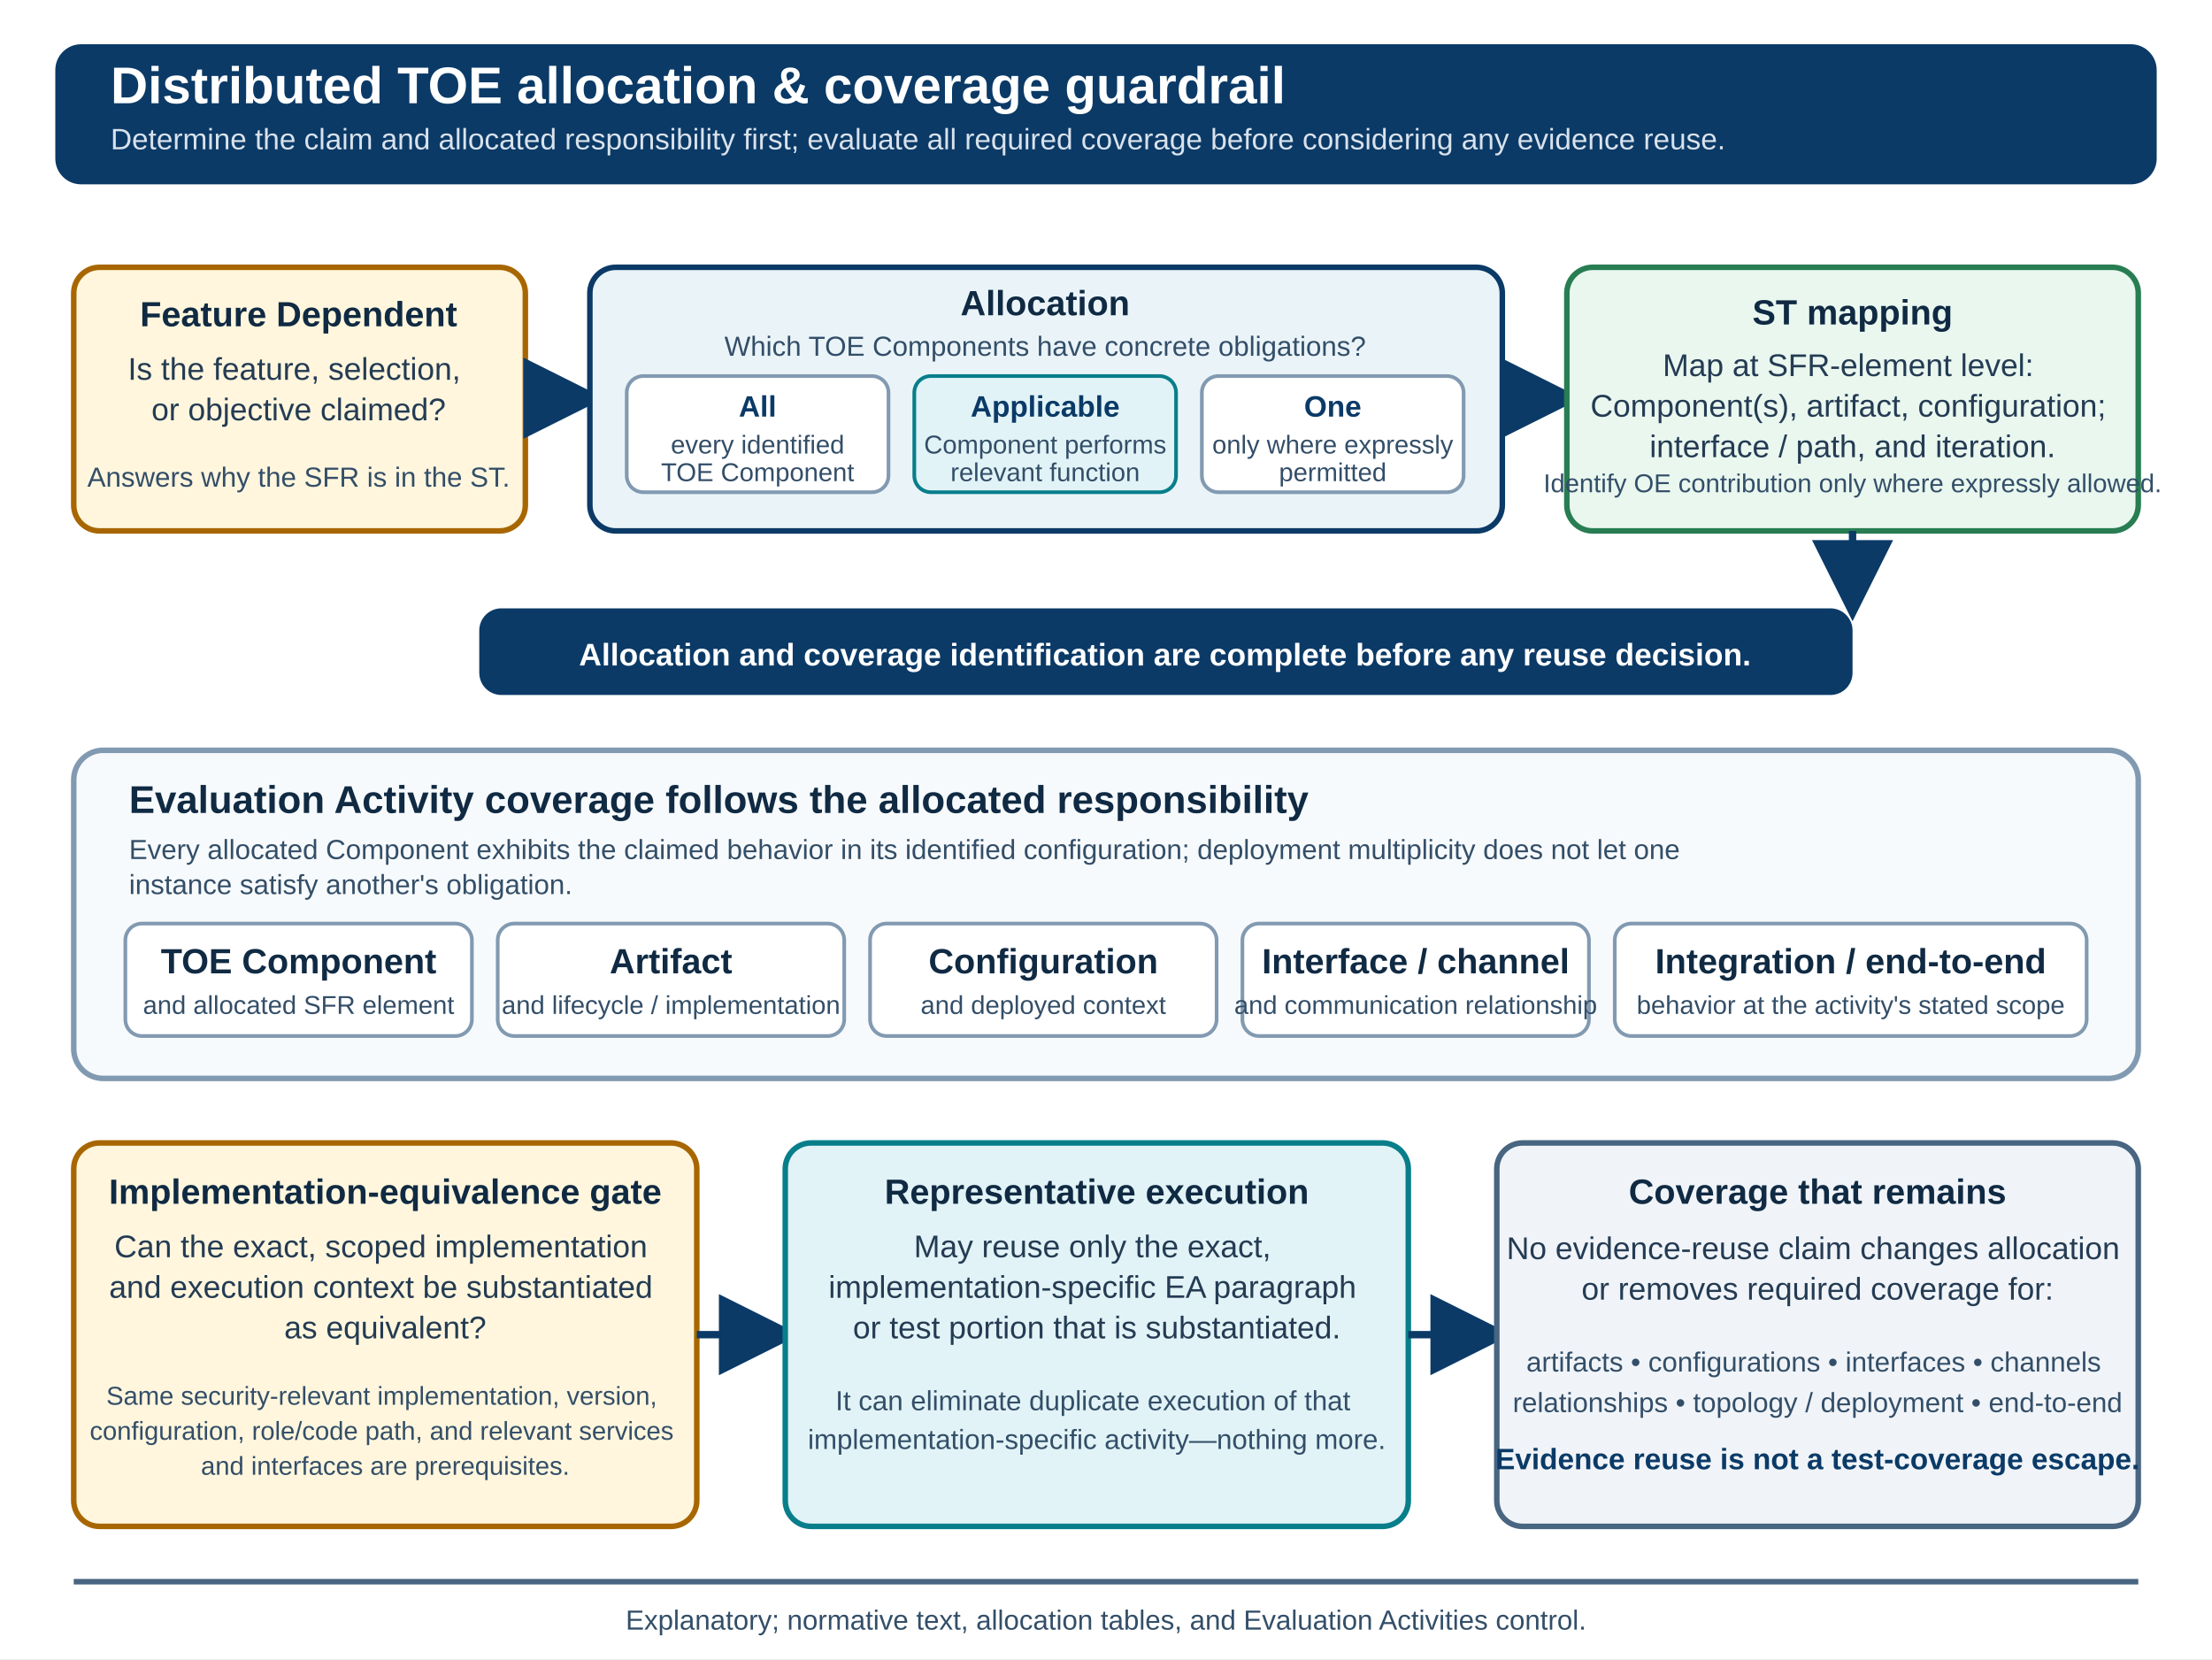
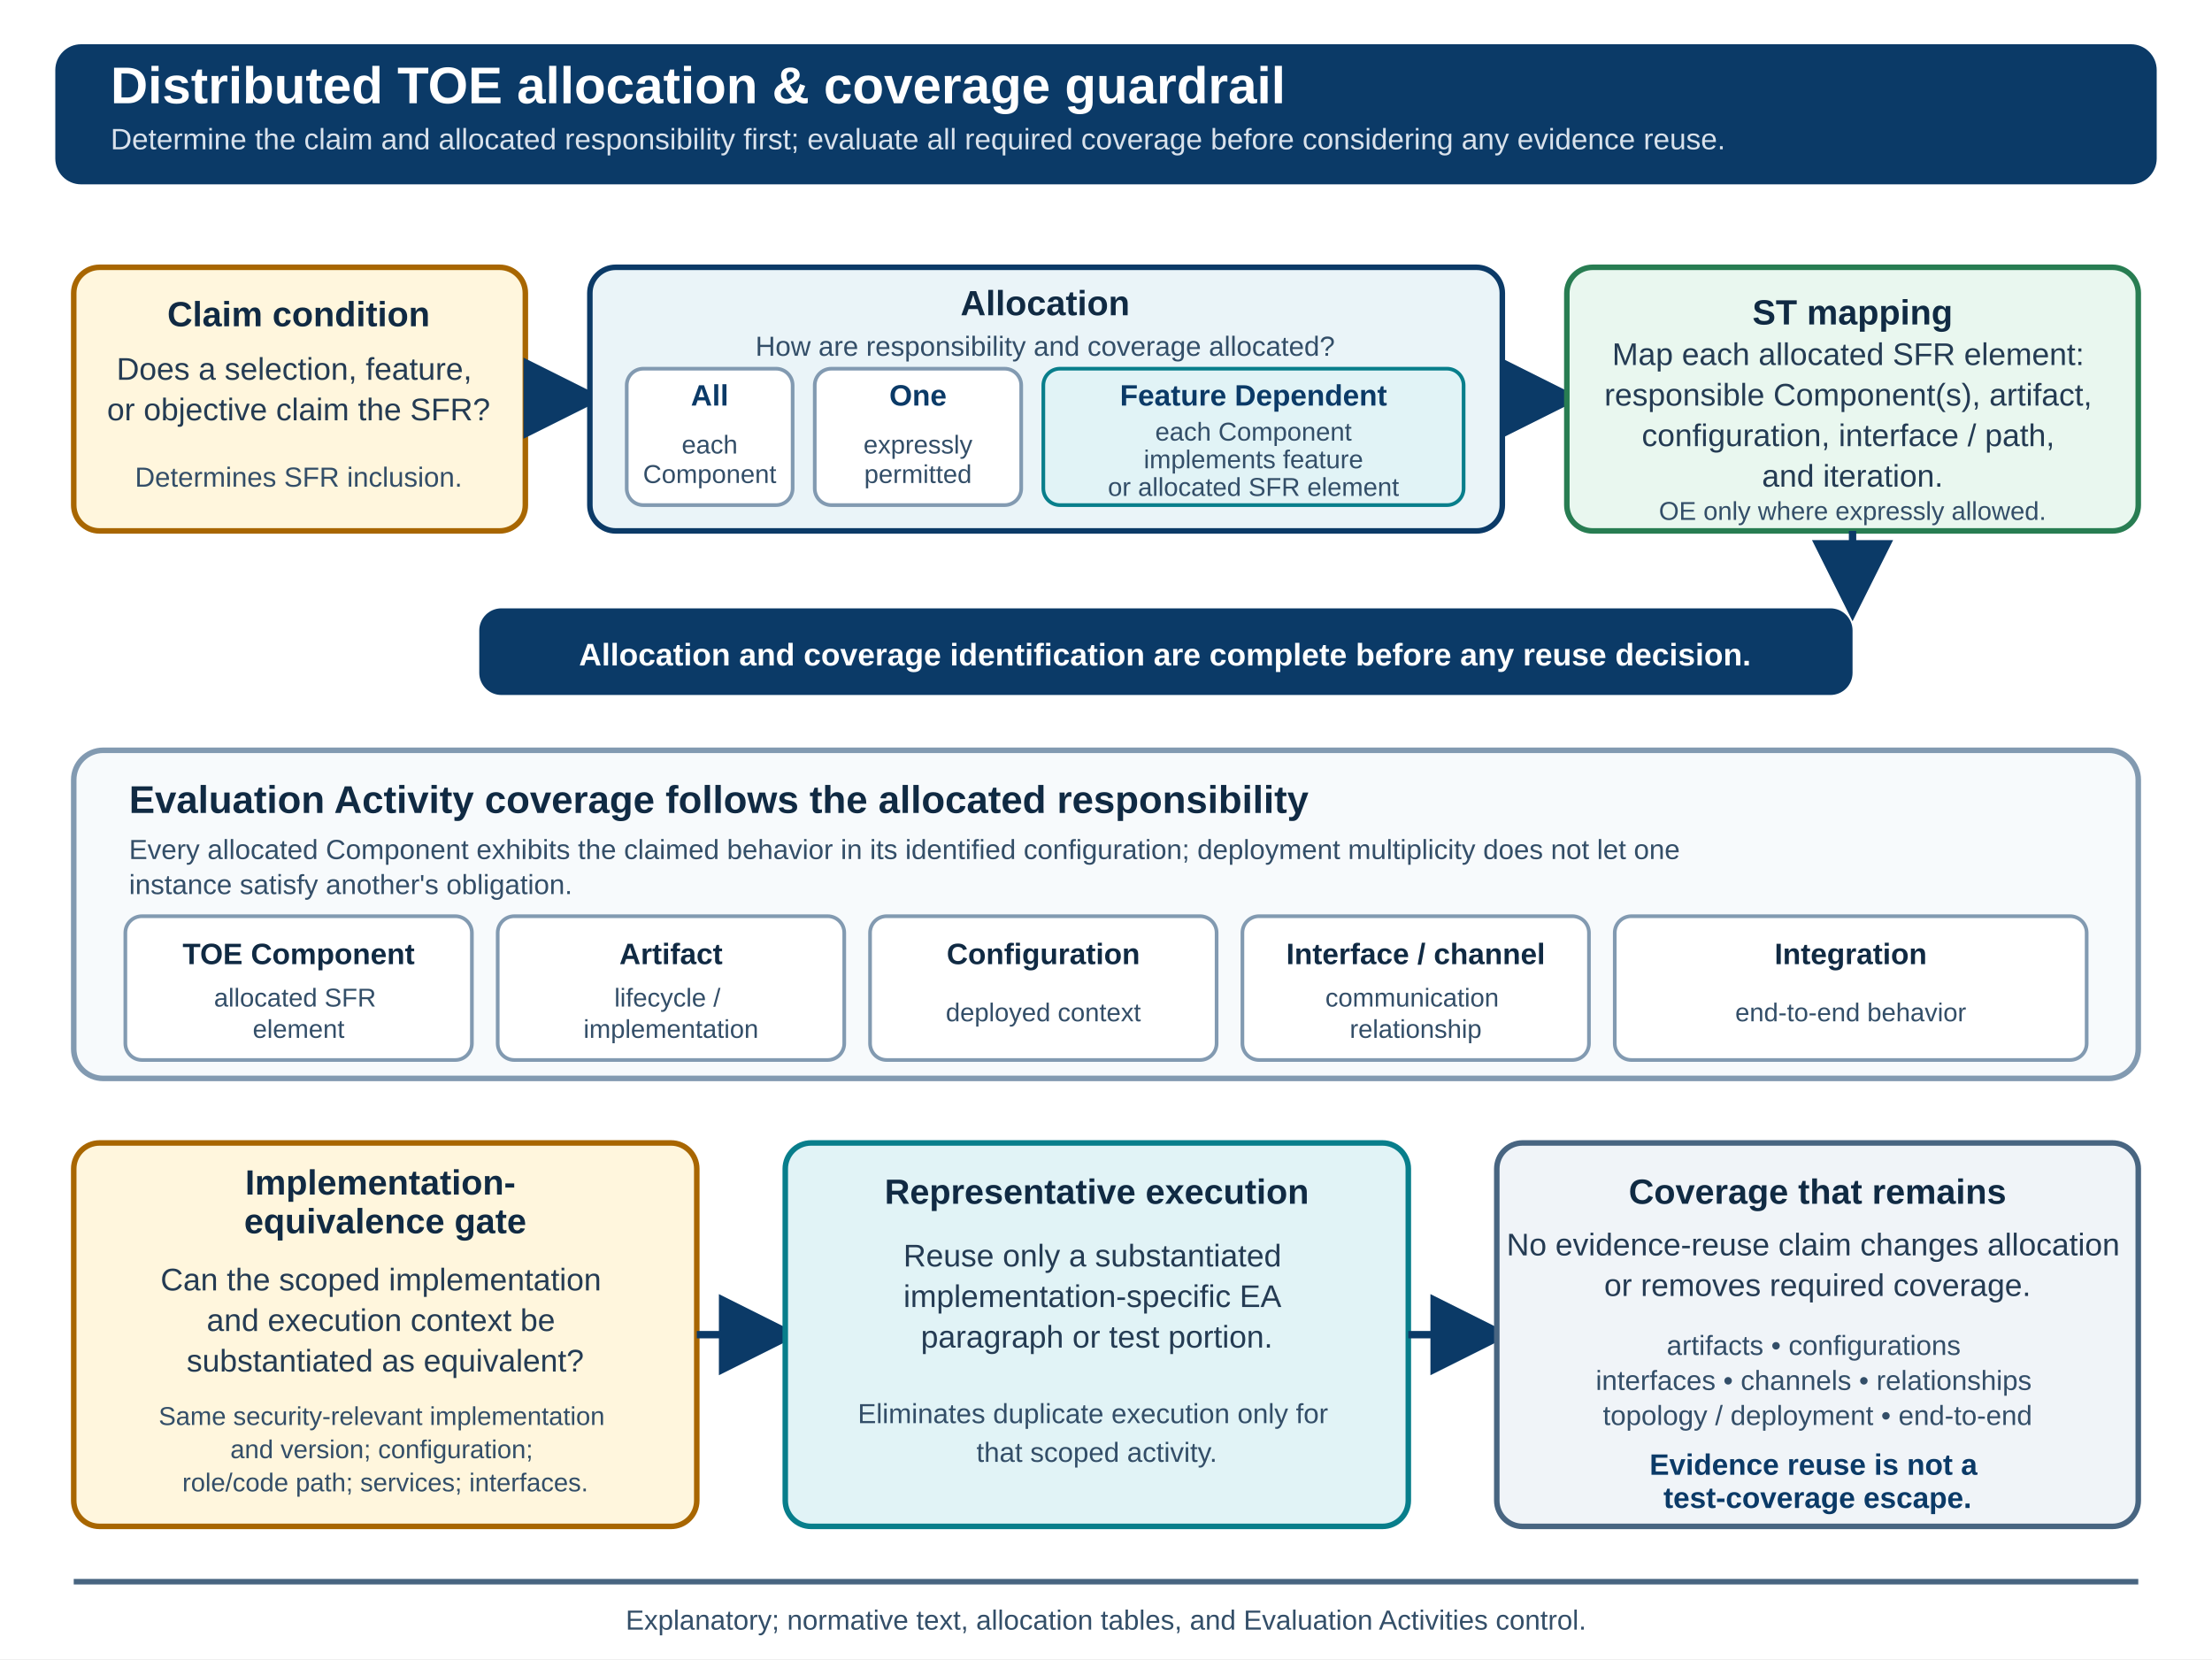
<svg xmlns="http://www.w3.org/2000/svg" width="1200" height="900" viewBox="0 0 1200 900" role="img" aria-labelledby="title desc">
  <defs>
    <marker id="arrow-navy" markerWidth="11" markerHeight="11" refX="9" refY="5.5" orient="auto">
      <path d="M0,0 L11,5.5 L0,11 Z" fill="#0b3a67" />
    </marker>
  </defs>
  <style>
    .title { font: 700 28px Arial, Helvetica, sans-serif; fill: #ffffff; }
    .subtitle { font: 16px Arial, Helvetica, sans-serif; fill: #d9e2ec; }
    .section { font: 700 21px Arial, Helvetica, sans-serif; fill: #102a43; }
    .card-title { font: 700 19px Arial, Helvetica, sans-serif; fill: #102a43; }
    .body { font: 17px Arial, Helvetica, sans-serif; fill: #243b53; }
    .small { font: 15px Arial, Helvetica, sans-serif; fill: #334e68; }
    .tiny { font: 14px Arial, Helvetica, sans-serif; fill: #334e68; }
+     .coverage-title { font: 700 16px Arial, Helvetica, sans-serif; fill: #102a43; }
+     .coverage-detail { font: 14px Arial, Helvetica, sans-serif; fill: #334e68; }
    .inverse { font: 700 17px Arial, Helvetica, sans-serif; fill: #ffffff; }
    .accent { font: 700 16px Arial, Helvetica, sans-serif; fill: #0b3a67; }
    .line { fill: none; stroke: #0b3a67; stroke-width: 4; marker-end: url(#arrow-navy); }
    .soft-line { fill: none; stroke: #486581; stroke-width: 3; }
  </style>
  <rect width="1200" height="900" fill="#ffffff" />
  <rect x="30" y="24" width="1140" height="76" rx="14" fill="#0b3a67" />
  <text x="60" y="56" class="title">Distributed TOE allocation &amp; coverage guardrail</text>
  <text x="60" y="81" class="subtitle">Determine the claim and allocated responsibility first; evaluate all required coverage before considering any evidence reuse.</text>
  <rect x="40" y="145" width="245" height="143" rx="14" fill="#fff6dd" stroke="#a86600" stroke-width="3" />
-   <text x="162" y="177" class="card-title" text-anchor="middle">Feature Dependent</text>
+   <text x="162" y="177" class="card-title" text-anchor="middle">Claim condition</text>
  <text x="162" y="206" class="body" text-anchor="middle">
-     <tspan x="162" dy="0">Is the feature, selection,</tspan>
-     <tspan x="162" dy="22">or objective claimed?</tspan>
+     <tspan x="162" dy="0">Does a selection, feature,</tspan>
+     <tspan x="162" dy="22">or objective claim the SFR?</tspan>
  </text>
-   <text x="162" y="264" class="small" text-anchor="middle">Answers why the SFR is in the ST.</text>
+   <text x="162" y="264" class="small" text-anchor="middle">Determines SFR inclusion.</text>
  <path d="M285 216 L320 216" class="line" />
  <rect x="320" y="145" width="495" height="143" rx="14" fill="#eaf4f8" stroke="#0b3a67" stroke-width="3" />
  <text x="567" y="171" class="card-title" text-anchor="middle">Allocation</text>
-   <text x="567" y="193" class="small" text-anchor="middle">Which TOE Components have concrete obligations?</text>
-   <rect x="340" y="204" width="142" height="63" rx="9" fill="#ffffff" stroke="#829ab1" stroke-width="2" />
-   <rect x="496" y="204" width="142" height="63" rx="9" fill="#e1f3f6" stroke="#087e8b" stroke-width="2" />
-   <rect x="652" y="204" width="142" height="63" rx="9" fill="#ffffff" stroke="#829ab1" stroke-width="2" />
-   <text x="411" y="226" class="accent" text-anchor="middle">All</text>
-   <text x="411" y="246" class="tiny" text-anchor="middle">every identified</text>
-   <text x="411" y="261" class="tiny" text-anchor="middle">TOE Component</text>
-   <text x="567" y="226" class="accent" text-anchor="middle">Applicable</text>
-   <text x="567" y="246" class="tiny" text-anchor="middle">Component performs</text>
-   <text x="567" y="261" class="tiny" text-anchor="middle">relevant function</text>
-   <text x="723" y="226" class="accent" text-anchor="middle">One</text>
-   <text x="723" y="246" class="tiny" text-anchor="middle">only where expressly</text>
-   <text x="723" y="261" class="tiny" text-anchor="middle">permitted</text>
+   <text x="567" y="193" class="small" text-anchor="middle">How are responsibility and coverage allocated?</text>
+   <rect x="340" y="200" width="90" height="74" rx="9" fill="#ffffff" stroke="#829ab1" stroke-width="2" />
+   <rect x="442" y="200" width="112" height="74" rx="9" fill="#ffffff" stroke="#829ab1" stroke-width="2" />
+   <rect x="566" y="200" width="228" height="74" rx="9" fill="#e1f3f6" stroke="#087e8b" stroke-width="2" />
+   <text x="385" y="220" class="accent" text-anchor="middle">All</text>
+   <text x="385" y="246" class="tiny" text-anchor="middle">each</text>
+   <text x="385" y="262" class="tiny" text-anchor="middle">Component</text>
+   <text x="498" y="220" class="accent" text-anchor="middle">One</text>
+   <text x="498" y="246" class="tiny" text-anchor="middle">expressly</text>
+   <text x="498" y="262" class="tiny" text-anchor="middle">permitted</text>
+   <text x="680" y="220" class="accent" text-anchor="middle">Feature Dependent</text>
+   <text x="680" y="239" class="tiny" text-anchor="middle">each Component</text>
+   <text x="680" y="254" class="tiny" text-anchor="middle">implements feature</text>
+   <text x="680" y="269" class="tiny" text-anchor="middle">or allocated SFR element</text>
  <path d="M815 216 L850 216" class="line" />
  <rect x="850" y="145" width="310" height="143" rx="14" fill="#e9f7ef" stroke="#287d52" stroke-width="3" />
  <text x="1005" y="176" class="card-title" text-anchor="middle">ST mapping</text>
-   <text x="1005" y="204" class="body" text-anchor="middle">
-     <tspan x="1005" dy="0">Map at SFR-element level:</tspan>
-     <tspan x="1005" dy="22">Component(s), artifact, configuration;</tspan>
-     <tspan x="1005" dy="22">interface / path, and iteration.</tspan>
+   <text x="1005" y="198" class="body" text-anchor="middle">
+     <tspan x="1005" dy="0">Map each allocated SFR element:</tspan>
+     <tspan x="1005" dy="22">responsible Component(s), artifact,</tspan>
+     <tspan x="1005" dy="22">configuration, interface / path,</tspan>
+     <tspan x="1005" dy="22">and iteration.</tspan>
  </text>
-   <text x="1005" y="267" class="tiny" text-anchor="middle">Identify OE contribution only where expressly allowed.</text>
+   <text x="1005" y="282" class="tiny" text-anchor="middle">OE only where expressly allowed.</text>
  <path d="M1005 288 L1005 329" class="line" />
  <rect x="260" y="330" width="745" height="47" rx="12" fill="#0b3a67" />
  <text x="632" y="361" class="inverse" text-anchor="middle">Allocation and coverage identification are complete before any reuse decision.</text>
  <rect x="40" y="407" width="1120" height="178" rx="16" fill="#f7fafc" stroke="#829ab1" stroke-width="3" />
  <text x="70" y="441" class="section">Evaluation Activity coverage follows the allocated responsibility</text>
  <text x="70" y="466" class="small">Every allocated Component exhibits the claimed behavior in its identified configuration; deployment multiplicity does not let one</text>
  <text x="70" y="485" class="small">instance satisfy another's obligation.</text>
-   <rect x="68" y="501" width="188" height="61" rx="9" fill="#ffffff" stroke="#829ab1" stroke-width="2" />
-   <rect x="270" y="501" width="188" height="61" rx="9" fill="#ffffff" stroke="#829ab1" stroke-width="2" />
-   <rect x="472" y="501" width="188" height="61" rx="9" fill="#ffffff" stroke="#829ab1" stroke-width="2" />
-   <rect x="674" y="501" width="188" height="61" rx="9" fill="#ffffff" stroke="#829ab1" stroke-width="2" />
-   <rect x="876" y="501" width="256" height="61" rx="9" fill="#ffffff" stroke="#829ab1" stroke-width="2" />
-   <text x="162" y="528" class="card-title" text-anchor="middle">TOE Component</text>
-   <text x="162" y="550" class="tiny" text-anchor="middle">and allocated SFR element</text>
-   <text x="364" y="528" class="card-title" text-anchor="middle">Artifact</text>
-   <text x="364" y="550" class="tiny" text-anchor="middle">and lifecycle / implementation</text>
-   <text x="566" y="528" class="card-title" text-anchor="middle">Configuration</text>
-   <text x="566" y="550" class="tiny" text-anchor="middle">and deployed context</text>
-   <text x="768" y="528" class="card-title" text-anchor="middle">Interface / channel</text>
-   <text x="768" y="550" class="tiny" text-anchor="middle">and communication relationship</text>
-   <text x="1004" y="528" class="card-title" text-anchor="middle">Integration / end-to-end</text>
-   <text x="1004" y="550" class="tiny" text-anchor="middle">behavior at the activity's stated scope</text>
+   <rect x="68" y="497" width="188" height="78" rx="9" fill="#ffffff" stroke="#829ab1" stroke-width="2" />
+   <rect x="270" y="497" width="188" height="78" rx="9" fill="#ffffff" stroke="#829ab1" stroke-width="2" />
+   <rect x="472" y="497" width="188" height="78" rx="9" fill="#ffffff" stroke="#829ab1" stroke-width="2" />
+   <rect x="674" y="497" width="188" height="78" rx="9" fill="#ffffff" stroke="#829ab1" stroke-width="2" />
+   <rect x="876" y="497" width="256" height="78" rx="9" fill="#ffffff" stroke="#829ab1" stroke-width="2" />
+   <text x="162" y="523" class="coverage-title" text-anchor="middle">TOE Component</text>
+   <text x="162" y="546" class="coverage-detail" text-anchor="middle">
+     <tspan x="162" dy="0">allocated SFR</tspan>
+     <tspan x="162" dy="17">element</tspan>
+   </text>
+   <text x="364" y="523" class="coverage-title" text-anchor="middle">Artifact</text>
+   <text x="364" y="546" class="coverage-detail" text-anchor="middle">
+     <tspan x="364" dy="0">lifecycle /</tspan>
+     <tspan x="364" dy="17">implementation</tspan>
+   </text>
+   <text x="566" y="523" class="coverage-title" text-anchor="middle">Configuration</text>
+   <text x="566" y="554" class="coverage-detail" text-anchor="middle">deployed context</text>
+   <text x="768" y="523" class="coverage-title" text-anchor="middle">Interface / channel</text>
+   <text x="768" y="546" class="coverage-detail" text-anchor="middle">
+     <tspan x="768" dy="0">communication</tspan>
+     <tspan x="768" dy="17">relationship</tspan>
+   </text>
+   <text x="1004" y="523" class="coverage-title" text-anchor="middle">Integration</text>
+   <text x="1004" y="554" class="coverage-detail" text-anchor="middle">end-to-end behavior</text>
  <rect x="40" y="620" width="338" height="208" rx="14" fill="#fff6dd" stroke="#a86600" stroke-width="3" />
-   <text x="209" y="653" class="card-title" text-anchor="middle">Implementation-equivalence gate</text>
-   <text x="209" y="682" class="body" text-anchor="middle">
-     <tspan x="209" dy="0">Can the exact, scoped implementation</tspan>
-     <tspan x="209" dy="22">and execution context be substantiated</tspan>
-     <tspan x="209" dy="22">as equivalent?</tspan>
+   <text x="209" y="648" class="card-title" text-anchor="middle">
+     <tspan x="209" dy="0">Implementation-</tspan>
+     <tspan x="209" dy="21">equivalence gate</tspan>
  </text>
-   <text x="209" y="762" class="tiny" text-anchor="middle">
-     <tspan x="209" dy="0">Same security-relevant implementation, version,</tspan>
-     <tspan x="209" dy="19">configuration, role/code path, and relevant services</tspan>
-     <tspan x="209" dy="19">and interfaces are prerequisites.</tspan>
+   <text x="209" y="700" class="body" text-anchor="middle">
+     <tspan x="209" dy="0">Can the scoped implementation</tspan>
+     <tspan x="209" dy="22">and execution context be</tspan>
+     <tspan x="209" dy="22">substantiated as equivalent?</tspan>
+   </text>
+   <text x="209" y="773" class="tiny" text-anchor="middle">
+     <tspan x="209" dy="0">Same security-relevant implementation</tspan>
+     <tspan x="209" dy="18">and version; configuration;</tspan>
+     <tspan x="209" dy="18">role/code path; services; interfaces.</tspan>
  </text>
  <path d="M378 724 L426 724" class="line" />
  <rect x="426" y="620" width="338" height="208" rx="14" fill="#e1f3f6" stroke="#087e8b" stroke-width="3" />
  <text x="595" y="653" class="card-title" text-anchor="middle">Representative execution</text>
-   <text x="595" y="682" class="body" text-anchor="middle">
-     <tspan x="595" dy="0">May reuse only the exact,</tspan>
-     <tspan x="595" dy="22">implementation-specific EA paragraph</tspan>
-     <tspan x="595" dy="22">or test portion that is substantiated.</tspan>
+   <text x="595" y="687" class="body" text-anchor="middle">
+     <tspan x="595" dy="0">Reuse only a substantiated</tspan>
+     <tspan x="595" dy="22">implementation-specific EA</tspan>
+     <tspan x="595" dy="22">paragraph or test portion.</tspan>
  </text>
-   <text x="595" y="765" class="small" text-anchor="middle">
+   <text x="595" y="765" class="small" text-anchor="middle" display="none">
    <tspan x="595" dy="0">It can eliminate duplicate execution of that</tspan>
    <tspan x="595" dy="21">implementation-specific activity—nothing more.</tspan>
+   </text>
+   <text x="595" y="772" class="small" text-anchor="middle">
+     <tspan x="595" dy="0">Eliminates duplicate execution only for</tspan>
+     <tspan x="595" dy="21">that scoped activity.</tspan>
  </text>
  <path d="M764 724 L812 724" class="line" />
  <rect x="812" y="620" width="348" height="208" rx="14" fill="#f0f4f8" stroke="#486581" stroke-width="3" />
  <text x="986" y="653" class="card-title" text-anchor="middle">Coverage that remains</text>
-   <text x="986" y="683" class="body" text-anchor="middle">
+   <text x="986" y="681" class="body" text-anchor="middle">
    <tspan x="986" dy="0">No evidence-reuse claim changes allocation</tspan>
-     <tspan x="986" dy="22">or removes required coverage for:</tspan>
+     <tspan x="986" dy="22">or removes required coverage.</tspan>
  </text>
-   <text x="986" y="744" class="small" text-anchor="middle">
+   <text x="986" y="744" class="small" text-anchor="middle" display="none">
    <tspan x="986" dy="0">artifacts • configurations • interfaces • channels</tspan>
    <tspan x="986" dy="22">relationships • topology / deployment • end-to-end</tspan>
  </text>
-   <text x="986" y="797" class="accent" text-anchor="middle">Evidence reuse is not a test-coverage escape.</text>
+   <text x="986" y="735" class="small" text-anchor="middle">
+     <tspan x="986" dy="0">artifacts • configurations</tspan>
+     <tspan x="986" dy="19">interfaces • channels • relationships</tspan>
+     <tspan x="986" dy="19">topology / deployment • end-to-end</tspan>
+   </text>
+   <text x="986" y="800" class="accent" text-anchor="middle">
+     <tspan x="986" dy="0">Evidence reuse is not a</tspan>
+     <tspan x="986" dy="18">test-coverage escape.</tspan>
+   </text>
  <line x1="40" y1="858" x2="1160" y2="858" class="soft-line" />
  <text x="600" y="884" class="small" text-anchor="middle">Explanatory; normative text, allocation tables, and Evaluation Activities control.</text>
</svg>
